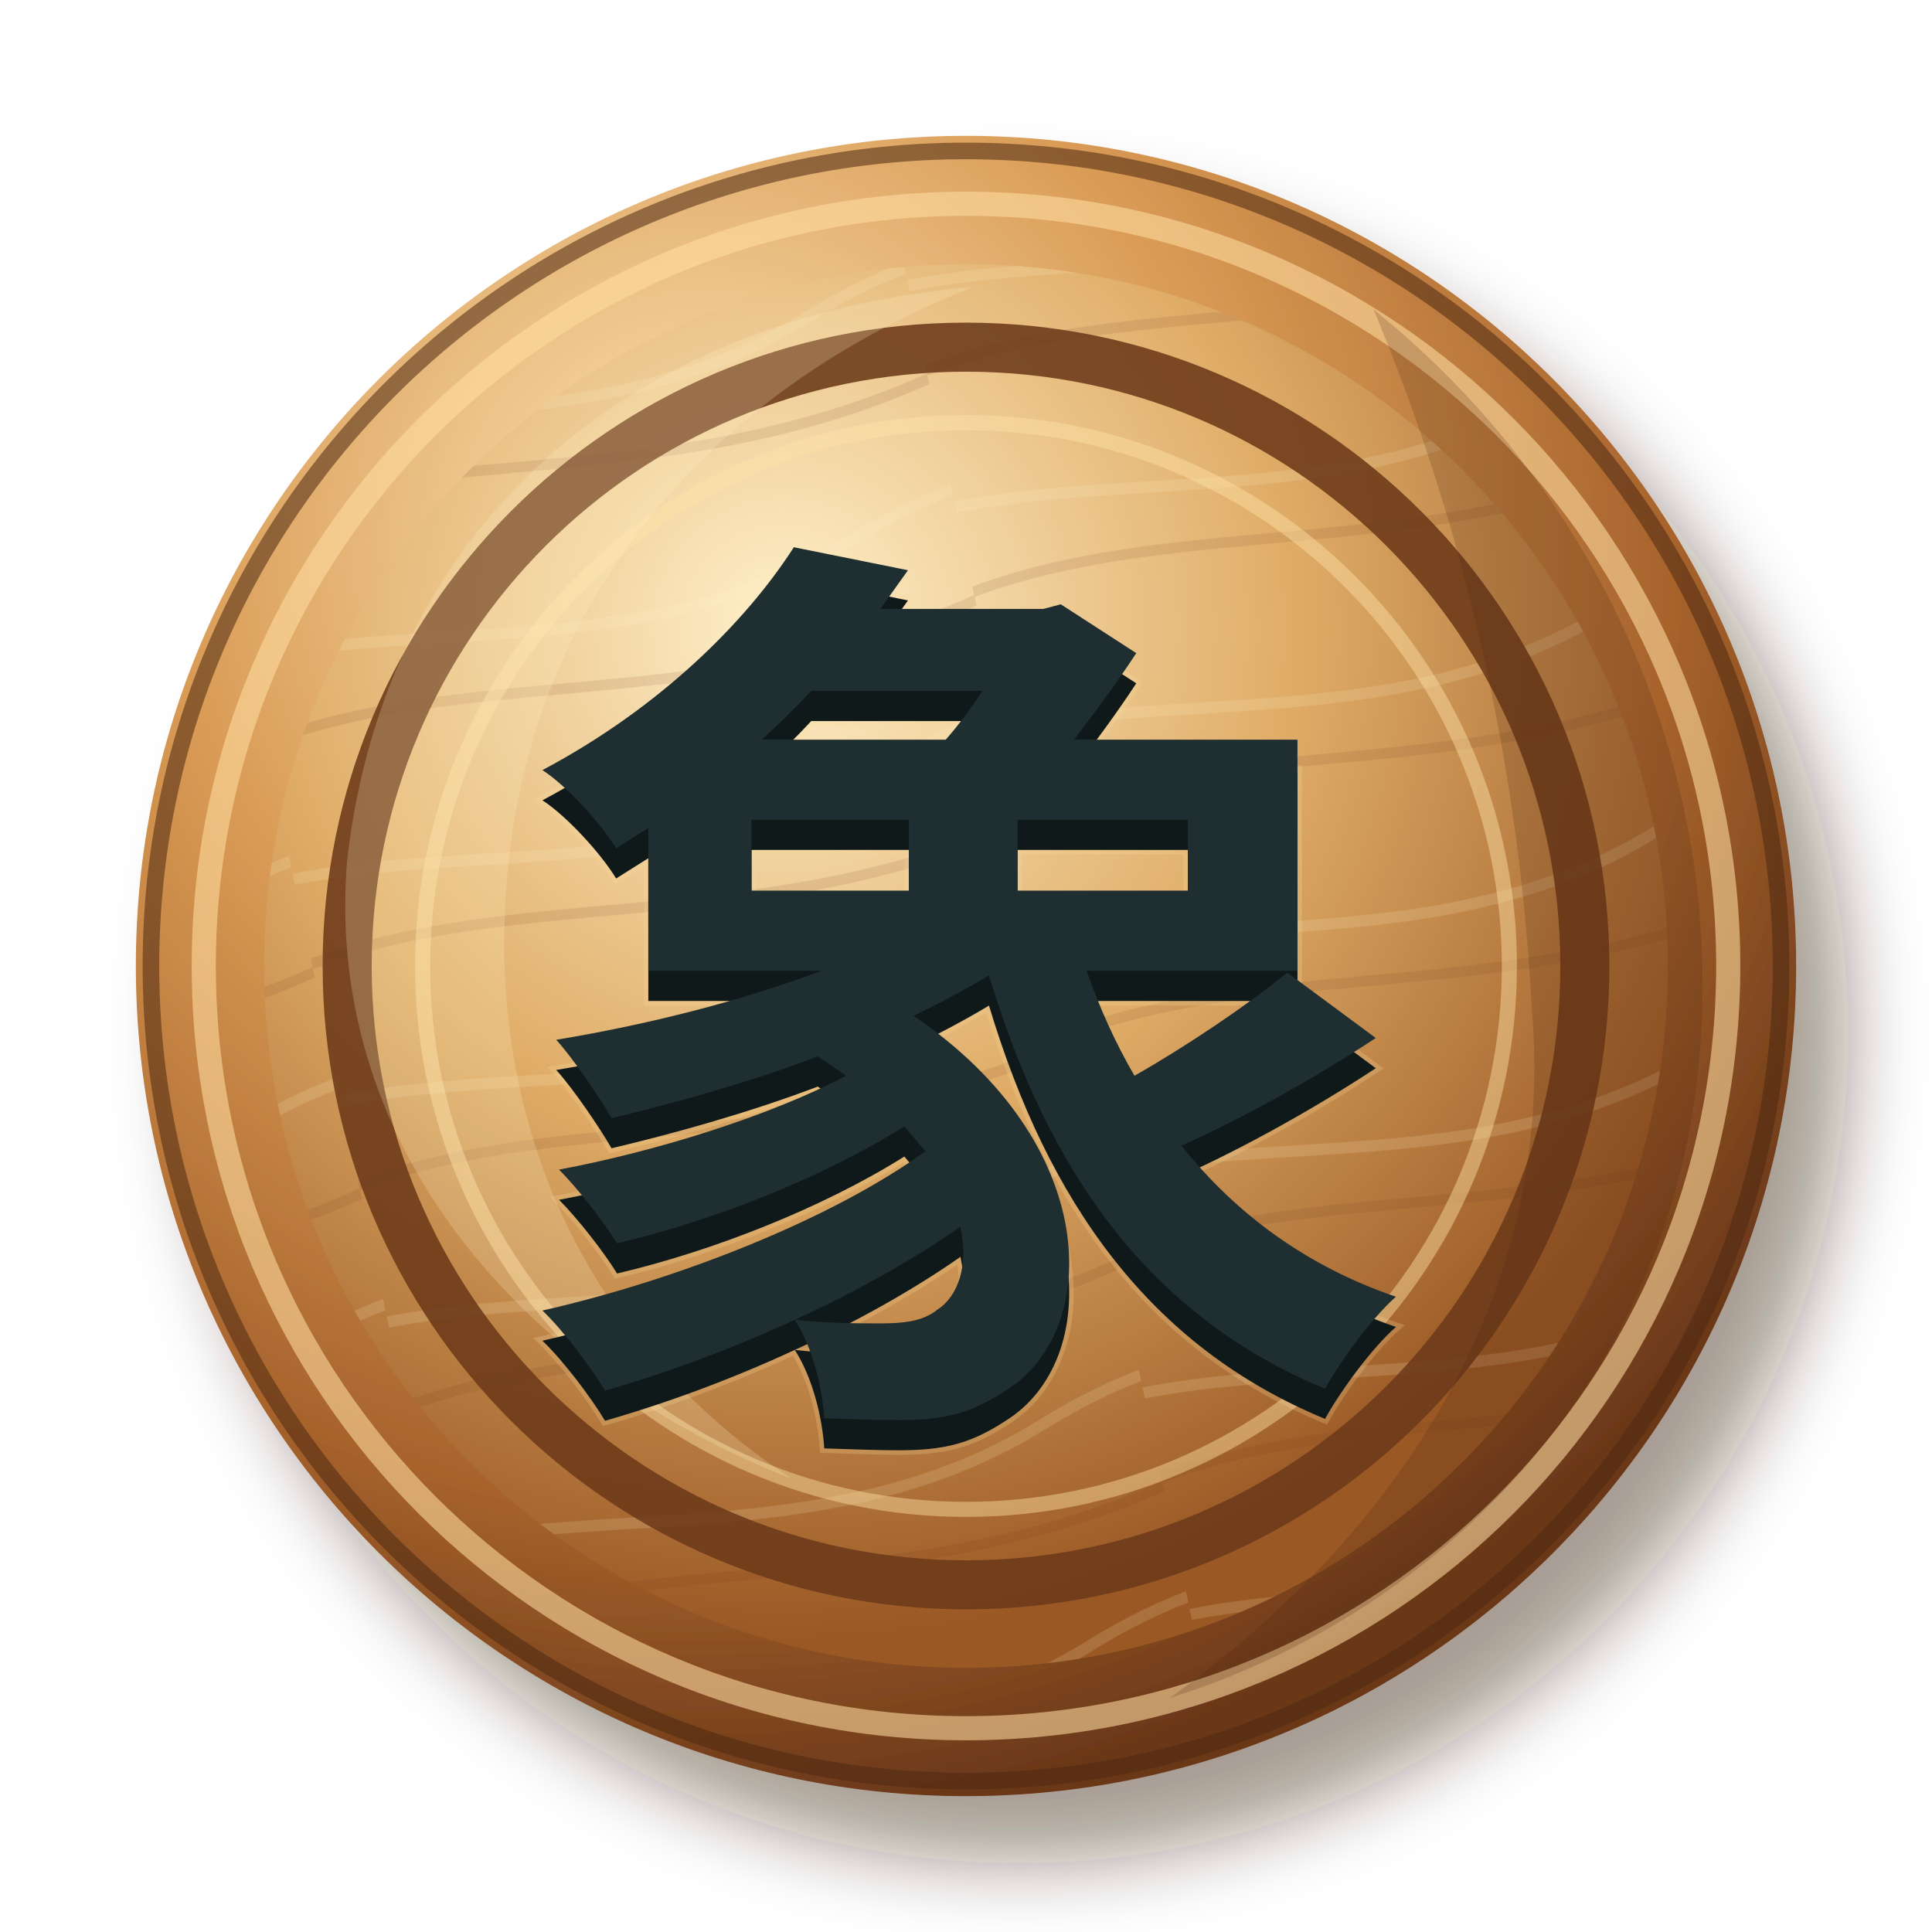
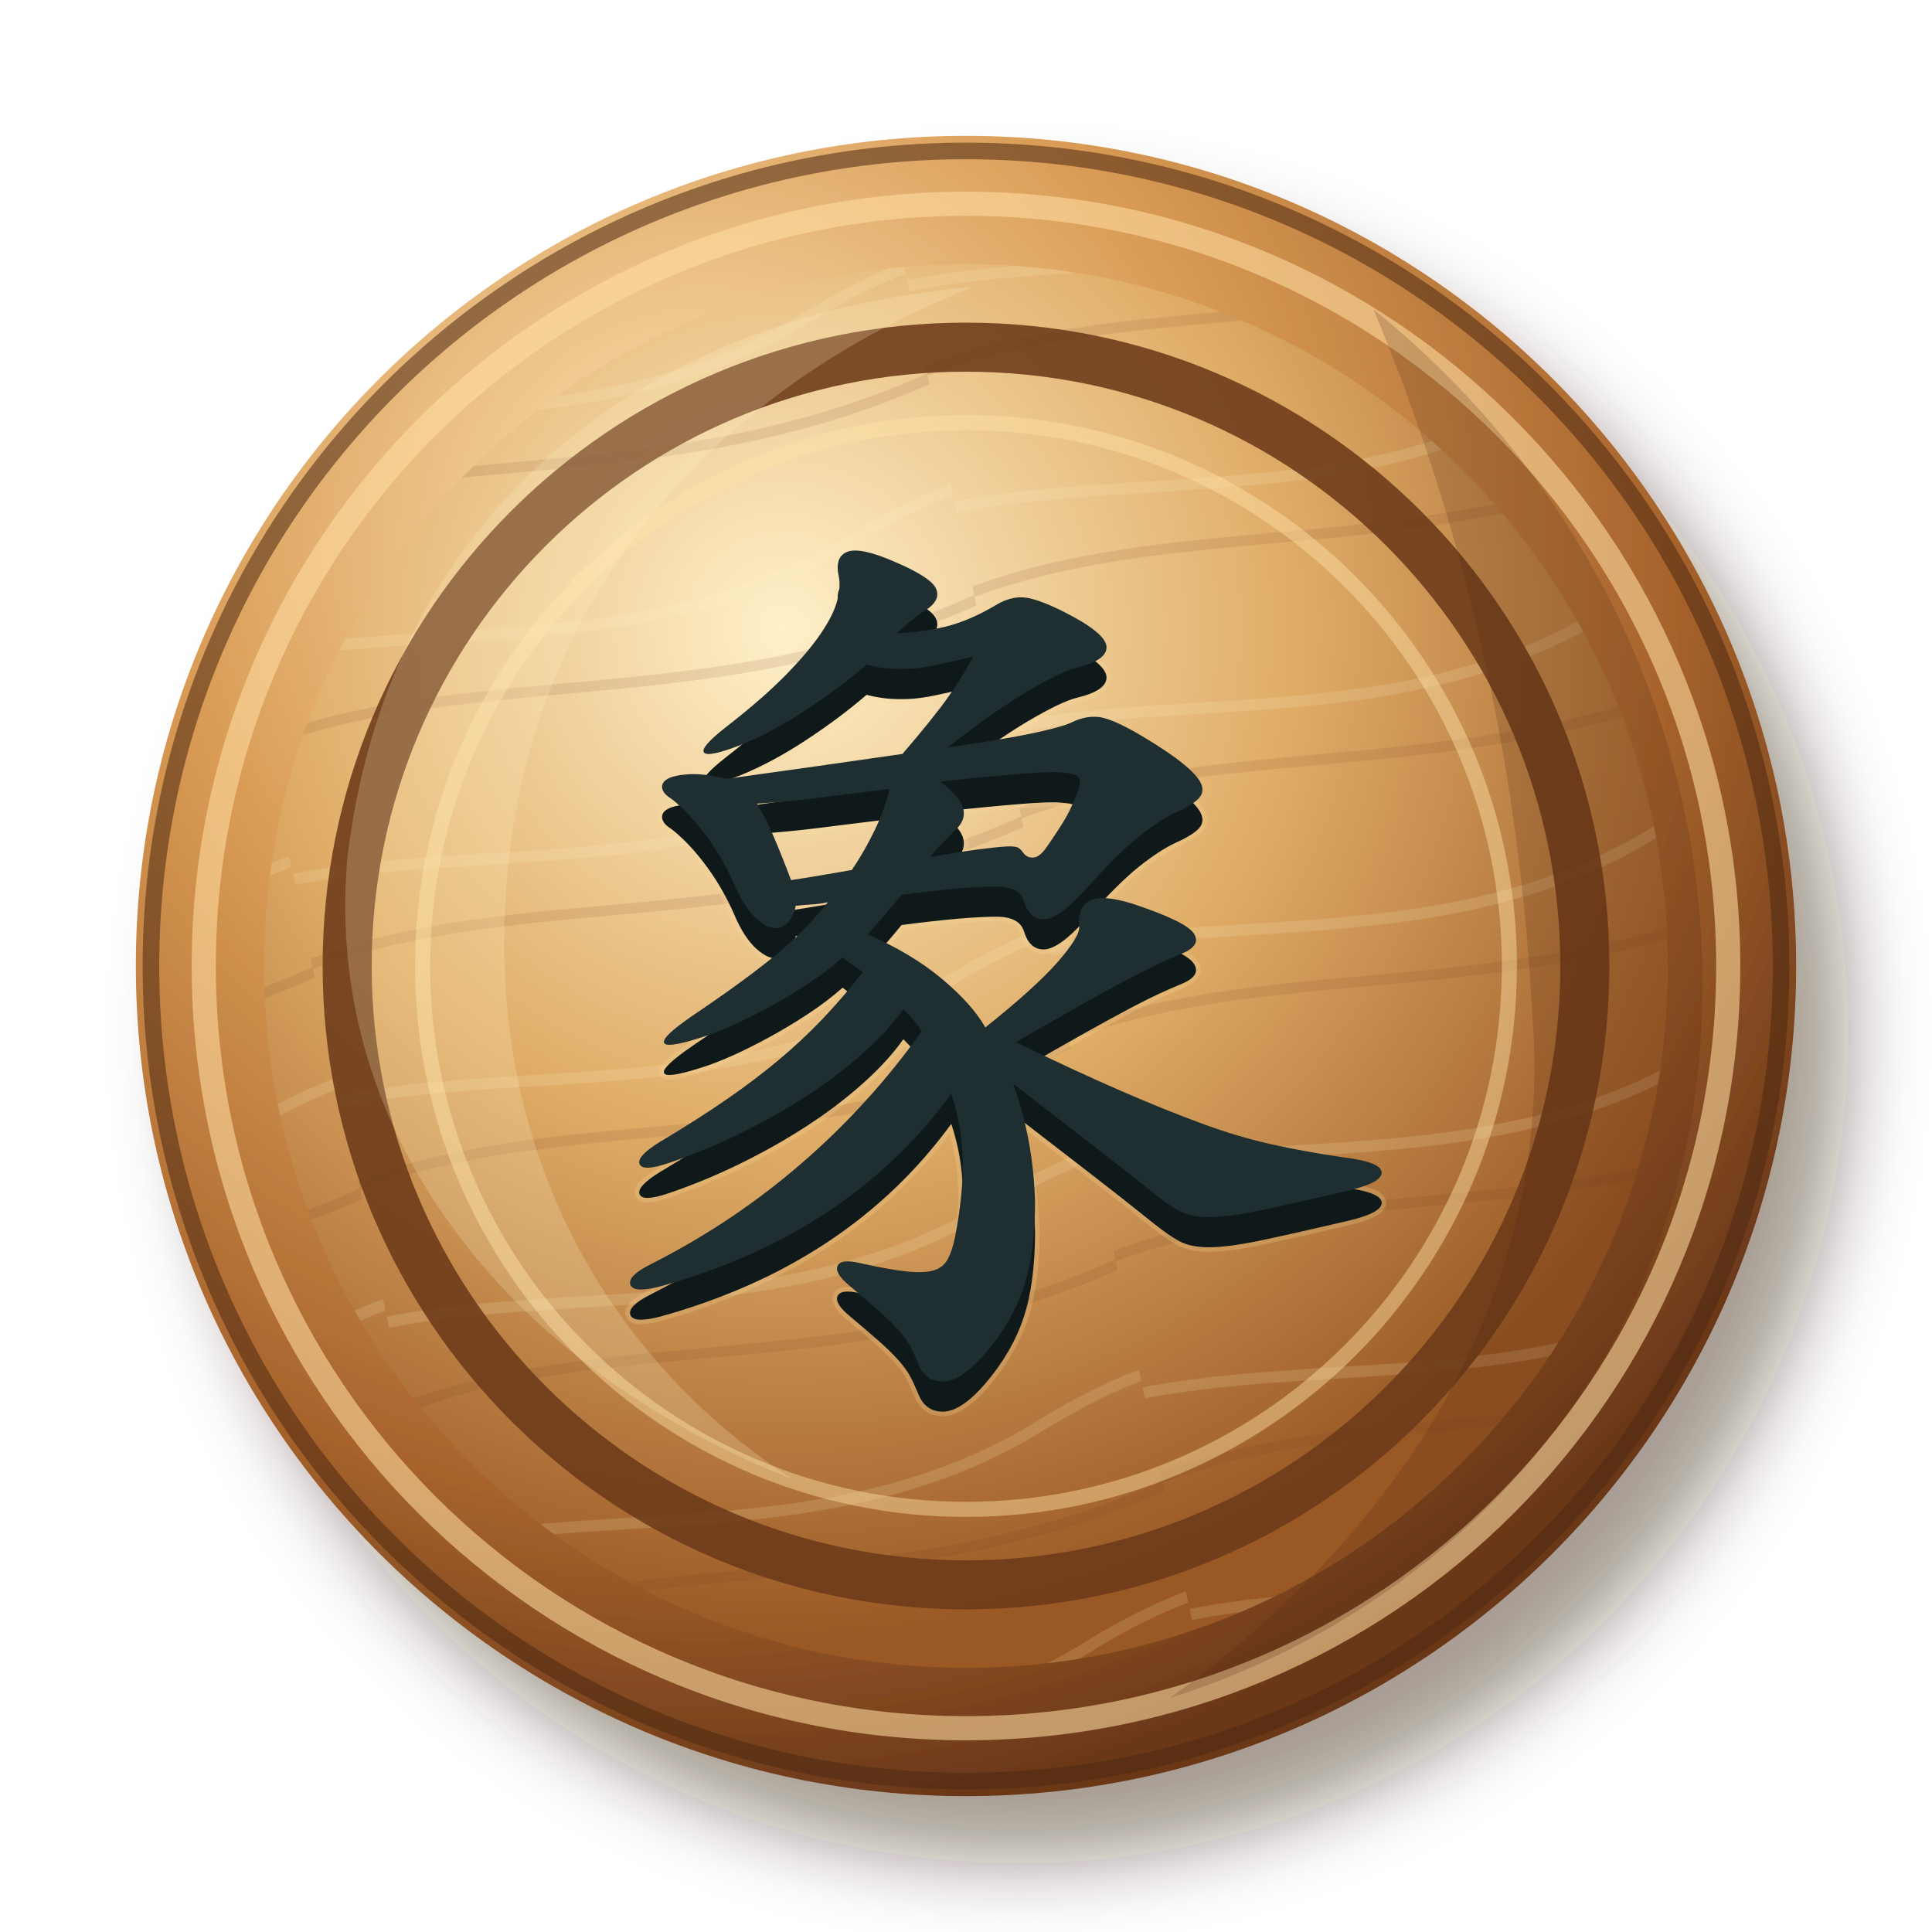
<svg xmlns="http://www.w3.org/2000/svg" shape-rendering="geometricPrecision" text-rendering="geometricPrecision" viewBox="-18 -18 256 256" role="img" aria-labelledby="title desc">
  <defs>
    <filter id="black-xiang-shadow" x="-20%" y="-20%" width="145%" height="145%" color-interpolation-filters="sRGB">
      <feDropShadow dx="7" dy="9" stdDeviation="5" flood-color="#2a1608" flood-opacity="0.42" />
    </filter>
    <radialGradient id="black-xiang-body" cx="34%" cy="24%" r="78%">
      <stop offset="0" stop-color="#ffe8b9" />
      <stop offset="0.42" stop-color="#d99b55" />
      <stop offset="0.76" stop-color="#a7632c" />
      <stop offset="1" stop-color="#6b3819" />
    </radialGradient>
    <radialGradient id="black-xiang-face" cx="37%" cy="26%" r="72%">
      <stop offset="0" stop-color="#fff0ca" />
      <stop offset="0.5" stop-color="#e0ad68" />
      <stop offset="1" stop-color="#9a5824" />
    </radialGradient>
    <linearGradient id="black-xiang-rim-light" x1="0" y1="0" x2="0" y2="1">
      <stop offset="0" stop-color="#ffe6ae" stop-opacity="0.92" />
      <stop offset="0.55" stop-color="#c9853e" stop-opacity="0.35" />
      <stop offset="1" stop-color="#5d2f14" stop-opacity="0.78" />
    </linearGradient>
    <pattern id="black-xiang-grain" width="96" height="30" patternUnits="userSpaceOnUse" patternTransform="rotate(-12)">
      <path d="M -20 13 C 12 4, 46 25, 82 12 C 104 4, 124 7, 142 18" fill="none" stroke="#fff2c7" stroke-width="1.5" stroke-opacity="0.18" />
      <path d="M -12 25 C 24 13, 59 35, 105 21" fill="none" stroke="#6c3718" stroke-width="1.4" stroke-opacity="0.13" />
    </pattern>
  </defs>
  <circle cx="110" cy="110" r="110" fill="url(#black-xiang-body)" filter="url(#black-xiang-shadow)" />
  <circle cx="110" cy="110" r="108" fill="none" stroke="#4d2811" stroke-width="2.2" stroke-opacity="0.55" />
  <circle cx="110" cy="110" r="101" fill="none" stroke="#ffdda0" stroke-width="3.2" stroke-opacity="0.58" />
  <circle cx="110" cy="110" r="93" fill="url(#black-xiang-face)" />
  <circle cx="110" cy="110" r="93" fill="url(#black-xiang-grain)" opacity="0.9" />
  <circle cx="110" cy="110" r="82" fill="none" stroke="#6d3a19" stroke-width="6.5" stroke-opacity="0.88" />
  <circle cx="110" cy="110" r="72" fill="none" stroke="#ffe2a8" stroke-width="2" stroke-opacity="0.45" />
  <path d="M 28 96 C 33 52, 65 24, 111 20 C 73 35, 51 65, 49 101 C 47 133, 61 161, 87 178 C 49 163, 25 132, 28 96 Z" fill="#fff1c5" opacity="0.22" />
  <path d="M 164 23 C 195 48, 211 86, 207 124 C 203 163, 175 195, 137 207 C 169 184, 188 152, 185 116 C 183 78, 174 47, 164 23 Z" fill="#4a250f" opacity="0.2" />
-   <text x="110" y="120" text-anchor="middle" dominant-baseline="middle" font-family="STKaiti, KaiTi, DFKai-SB, BiauKai, Songti SC, serif" font-size="122" font-weight="900" fill="#0f191a" stroke="#f8d99b" stroke-width="1.2" stroke-opacity="0.24" paint-order="stroke fill">象</text>
-   <text x="110" y="116" text-anchor="middle" dominant-baseline="middle" font-family="STKaiti, KaiTi, DFKai-SB, BiauKai, Songti SC, serif" font-size="122" font-weight="900" fill="#1f2f31">象</text>
+   <path d="M105.24 99.57Q109.39 98.84 111.77 98.53Q114.15 98.23 115.37 98.16Q116.59 98.1 116.95 98.35Q117.32 98.59 117.56 98.96Q118.05 99.69 118.91 99.63Q119.76 99.57 120.61 98.35Q122.32 95.91 123.24 94.32Q124.15 92.74 125.01 90.3Q125.25 89.32 124.82 88.89Q124.4 88.47 122.44 88.34Q121.1 88.22 117.26 88.53Q113.42 88.83 106.58 89.56Q109.27 91.64 109.63 93.1Q110 94.57 108.78 95.79Q107.56 97.01 106.77 97.8Q105.97 98.59 105.24 99.57ZM86.82 102.62Q89.26 102.25 91.33 101.89Q93.41 101.52 94.87 101.28Q96.46 98.96 97.86 96.09Q99.26 93.22 99.87 90.54Q94.02 91.27 90.05 91.76Q86.09 92.25 82.31 92.49Q83.53 94.57 84.5 96.82Q85.48 99.08 86.82 102.62ZM96.82 74.07Q93.29 77.12 88.83 80.05Q84.38 82.98 80.23 84.68Q75.84 86.39 75.29 85.72Q74.74 85.05 78.16 82.37Q83.04 78.58 86.09 75.47Q89.14 72.36 90.78 69.92Q92.43 67.48 92.92 65.65Q93.41 63.82 93.16 62.48Q92.55 59.8 94.26 59.12Q95.97 58.45 100.48 60.41Q105.36 62.48 106.03 64Q106.71 65.53 104.63 66.87Q103.66 67.48 102.74 68.21Q101.83 68.95 100.85 69.92Q105 69.68 107.87 68.88Q110.73 68.09 114.03 66.14Q115.86 65.04 117.63 65.16Q119.39 65.29 122.81 66.99Q128.42 69.8 128.61 71.63Q128.79 73.46 124.76 74.44Q122.69 74.92 118.23 77.55Q113.78 80.17 107.56 85.05Q115.12 83.95 118.84 83.16Q122.57 82.37 123.91 81.76Q125.86 80.78 127.69 81.02Q129.52 81.27 133.42 83.59Q137.08 85.78 138.97 87.37Q140.87 88.95 141.23 90.05Q141.6 91.15 140.62 92Q139.65 92.86 137.69 93.71Q135.62 94.69 132.94 96.82Q130.25 98.96 125.74 103.96Q122.32 107.74 120.37 107.8Q118.42 107.86 117.69 105.42Q117.08 103.47 114.03 103.47Q109.88 103.47 101.46 104.57Q99.26 107.25 96.95 109.82Q102.68 112.26 106.77 115.67Q110.85 119.09 112.56 122.14Q119.15 116.89 122.14 113.48Q125.13 110.06 125.01 108.72Q124.76 106.28 126.35 105.36Q127.93 104.45 132.2 105.79Q139.16 108.11 140.19 109.69Q141.23 111.28 138.55 112.38Q137.08 112.99 135.62 113.66Q134.16 114.33 131.84 115.55Q129.52 116.77 125.92 118.78Q122.32 120.8 116.59 124.09Q124.64 127.99 130.56 130.56Q136.47 133.12 141.29 134.89Q146.11 136.66 150.5 137.63Q154.9 138.61 159.9 139.34Q165.02 139.95 165.08 141.35Q165.14 142.76 160.26 143.85Q152.94 145.56 148.8 146.42Q144.65 147.27 142.21 147.27Q139.77 147.27 138.3 146.48Q136.84 145.68 135.01 144.22Q132.57 142.27 130.56 140.68Q128.54 139.1 126.41 137.45Q124.27 135.8 121.83 133.91Q119.39 132.02 116.22 129.58Q118.91 136.9 119.15 145.2Q119.15 152.03 117.63 156.6Q116.1 161.18 112.56 165.33Q109.39 168.99 107.01 169.05Q104.63 169.11 103.66 166.67Q103.17 165.45 102.62 164.41Q102.07 163.37 101.03 162.21Q100 161.06 98.47 159.71Q96.95 158.37 94.63 156.42Q92.55 154.71 92.98 153.74Q93.41 152.76 95.97 153.37Q99.75 154.22 102.07 154.47Q104.39 154.71 105.67 154.35Q106.95 153.98 107.56 152.88Q108.17 151.78 108.54 149.95Q109.63 144.34 109.57 139.83Q109.51 135.31 108.05 130.92Q94.51 149.47 69.62 156.42Q65.96 157.4 65.53 156.24Q65.1 155.08 68.28 153.49Q79.13 148 88.16 140.19Q97.19 132.39 104.14 122.63Q103.29 121.28 101.7 119.7Q99.63 122.63 96.28 125.61Q92.92 128.6 88.77 131.29Q84.62 133.97 79.99 136.23Q75.35 138.49 70.72 140.07Q67.18 141.29 66.75 140.25Q66.32 139.22 69.5 137.27Q74.62 134.22 78.4 131.59Q82.18 128.97 85.23 126.41Q88.28 123.85 90.91 121.1Q93.53 118.36 96.34 114.82Q95.73 114.33 95.06 113.9Q94.38 113.48 93.65 112.87Q91.58 114.7 89.08 116.34Q86.58 117.99 84.01 119.39Q81.45 120.8 79.01 121.89Q76.57 122.99 74.5 123.6Q70.23 124.94 69.98 124.15Q69.74 123.36 73.64 120.67Q77.43 118.11 80.17 116.1Q82.92 114.09 85.05 112.32Q87.19 110.55 88.71 108.96Q90.24 107.38 91.7 105.55Q90.6 105.79 89.5 105.85Q88.41 105.91 87.43 106.03Q87.19 107.38 86.52 108.11Q85.84 108.84 85.23 108.96Q83.89 109.21 82.25 107.74Q80.6 106.28 79.26 103.11Q78.52 101.4 77.49 99.63Q76.45 97.86 75.23 96.27Q74.01 94.69 72.85 93.53Q71.69 92.37 70.84 91.76Q69.86 91.15 69.74 90.42Q69.62 89.69 70.47 89.2Q71.33 88.71 73.28 88.59Q75.23 88.47 78.28 89.2Q84.5 88.34 90.48 87.49Q96.46 86.64 101.58 85.9Q103.78 83.34 105.24 81.51Q106.71 79.68 107.74 78.22Q108.78 76.75 109.51 75.53Q110.24 74.31 110.98 72.97Q108.05 73.7 105.97 74.13Q103.9 74.56 102.38 74.62Q100.85 74.68 99.57 74.56Q98.29 74.44 96.82 74.07Z" fill="#0f191a" stroke="#f8d99b" stroke-width="1.2" stroke-opacity="0.24" paint-order="stroke fill" />
+   <path d="M105.24 95.57Q109.39 94.84 111.77 94.53Q114.15 94.23 115.37 94.16Q116.59 94.1 116.95 94.35Q117.32 94.59 117.56 94.96Q118.05 95.69 118.91 95.63Q119.76 95.57 120.61 94.35Q122.32 91.91 123.24 90.32Q124.15 88.74 125.01 86.3Q125.25 85.32 124.82 84.89Q124.4 84.47 122.44 84.34Q121.1 84.22 117.26 84.53Q113.42 84.83 106.58 85.56Q109.27 87.64 109.63 89.1Q110 90.57 108.78 91.79Q107.56 93.01 106.77 93.8Q105.97 94.59 105.24 95.57ZM86.82 98.62Q89.26 98.25 91.33 97.89Q93.41 97.52 94.87 97.28Q96.46 94.96 97.86 92.09Q99.26 89.22 99.87 86.54Q94.02 87.27 90.05 87.76Q86.09 88.25 82.31 88.49Q83.53 90.57 84.5 92.82Q85.48 95.08 86.82 98.62ZM96.82 70.07Q93.29 73.12 88.83 76.05Q84.38 78.98 80.23 80.68Q75.84 82.39 75.29 81.72Q74.74 81.05 78.16 78.37Q83.04 74.58 86.09 71.47Q89.14 68.36 90.78 65.92Q92.43 63.48 92.92 61.65Q93.41 59.82 93.16 58.48Q92.55 55.8 94.26 55.12Q95.97 54.45 100.48 56.41Q105.36 58.48 106.03 60Q106.71 61.53 104.63 62.87Q103.66 63.48 102.74 64.21Q101.83 64.95 100.85 65.92Q105 65.68 107.87 64.88Q110.73 64.09 114.03 62.14Q115.86 61.04 117.63 61.16Q119.39 61.29 122.81 62.99Q128.42 65.8 128.61 67.63Q128.79 69.46 124.76 70.44Q122.69 70.92 118.23 73.55Q113.78 76.17 107.56 81.05Q115.12 79.95 118.84 79.16Q122.57 78.37 123.91 77.76Q125.86 76.78 127.69 77.02Q129.52 77.27 133.42 79.59Q137.08 81.78 138.97 83.37Q140.87 84.95 141.23 86.05Q141.6 87.15 140.62 88Q139.65 88.86 137.69 89.71Q135.62 90.69 132.94 92.82Q130.25 94.96 125.74 99.96Q122.32 103.74 120.37 103.8Q118.42 103.86 117.69 101.42Q117.08 99.47 114.03 99.47Q109.88 99.47 101.46 100.57Q99.26 103.25 96.95 105.82Q102.68 108.26 106.77 111.67Q110.85 115.09 112.56 118.14Q119.15 112.89 122.14 109.48Q125.13 106.06 125.01 104.72Q124.76 102.28 126.35 101.36Q127.93 100.45 132.2 101.79Q139.16 104.11 140.19 105.69Q141.23 107.28 138.55 108.38Q137.08 108.99 135.62 109.66Q134.16 110.33 131.84 111.55Q129.52 112.77 125.92 114.78Q122.32 116.8 116.59 120.09Q124.64 123.99 130.56 126.56Q136.47 129.12 141.29 130.89Q146.11 132.66 150.5 133.63Q154.9 134.61 159.9 135.34Q165.02 135.95 165.08 137.35Q165.14 138.76 160.26 139.85Q152.94 141.56 148.8 142.42Q144.65 143.27 142.21 143.27Q139.77 143.27 138.3 142.48Q136.84 141.68 135.01 140.22Q132.57 138.27 130.56 136.68Q128.54 135.1 126.41 133.45Q124.27 131.8 121.83 129.91Q119.39 128.02 116.22 125.58Q118.91 132.9 119.15 141.2Q119.15 148.03 117.63 152.6Q116.1 157.18 112.56 161.33Q109.39 164.99 107.01 165.05Q104.63 165.11 103.66 162.67Q103.17 161.45 102.62 160.41Q102.07 159.37 101.03 158.21Q100 157.06 98.47 155.71Q96.95 154.37 94.63 152.42Q92.55 150.71 92.98 149.74Q93.41 148.76 95.97 149.37Q99.75 150.22 102.07 150.47Q104.39 150.71 105.67 150.35Q106.95 149.98 107.56 148.88Q108.17 147.78 108.54 145.95Q109.63 140.34 109.57 135.83Q109.51 131.31 108.05 126.92Q94.51 145.47 69.62 152.42Q65.96 153.4 65.53 152.24Q65.1 151.08 68.28 149.49Q79.13 144 88.16 136.19Q97.19 128.39 104.14 118.63Q103.29 117.28 101.7 115.7Q99.63 118.63 96.28 121.61Q92.92 124.6 88.77 127.29Q84.62 129.97 79.99 132.23Q75.35 134.49 70.72 136.07Q67.18 137.29 66.75 136.25Q66.32 135.22 69.5 133.27Q74.62 130.22 78.4 127.59Q82.18 124.97 85.23 122.41Q88.28 119.85 90.91 117.1Q93.53 114.36 96.34 110.82Q95.73 110.33 95.06 109.9Q94.38 109.48 93.65 108.87Q91.58 110.7 89.08 112.34Q86.58 113.99 84.01 115.39Q81.45 116.8 79.01 117.89Q76.57 118.99 74.5 119.6Q70.23 120.94 69.98 120.15Q69.74 119.36 73.64 116.67Q77.43 114.11 80.17 112.1Q82.92 110.09 85.05 108.32Q87.19 106.55 88.71 104.96Q90.24 103.38 91.7 101.55Q90.6 101.79 89.5 101.85Q88.41 101.91 87.43 102.03Q87.19 103.38 86.52 104.11Q85.84 104.84 85.23 104.96Q83.89 105.21 82.25 103.74Q80.6 102.28 79.26 99.11Q78.52 97.4 77.49 95.63Q76.45 93.86 75.23 92.27Q74.01 90.69 72.85 89.53Q71.69 88.37 70.84 87.76Q69.86 87.15 69.74 86.42Q69.62 85.69 70.47 85.2Q71.33 84.71 73.28 84.59Q75.23 84.47 78.28 85.2Q84.5 84.34 90.48 83.49Q96.46 82.64 101.58 81.9Q103.78 79.34 105.24 77.51Q106.71 75.68 107.74 74.22Q108.78 72.75 109.51 71.53Q110.24 70.31 110.98 68.97Q108.05 69.7 105.97 70.13Q103.9 70.56 102.38 70.62Q100.85 70.68 99.57 70.56Q98.29 70.44 96.82 70.07Z" fill="#1f2f31" />
</svg>
